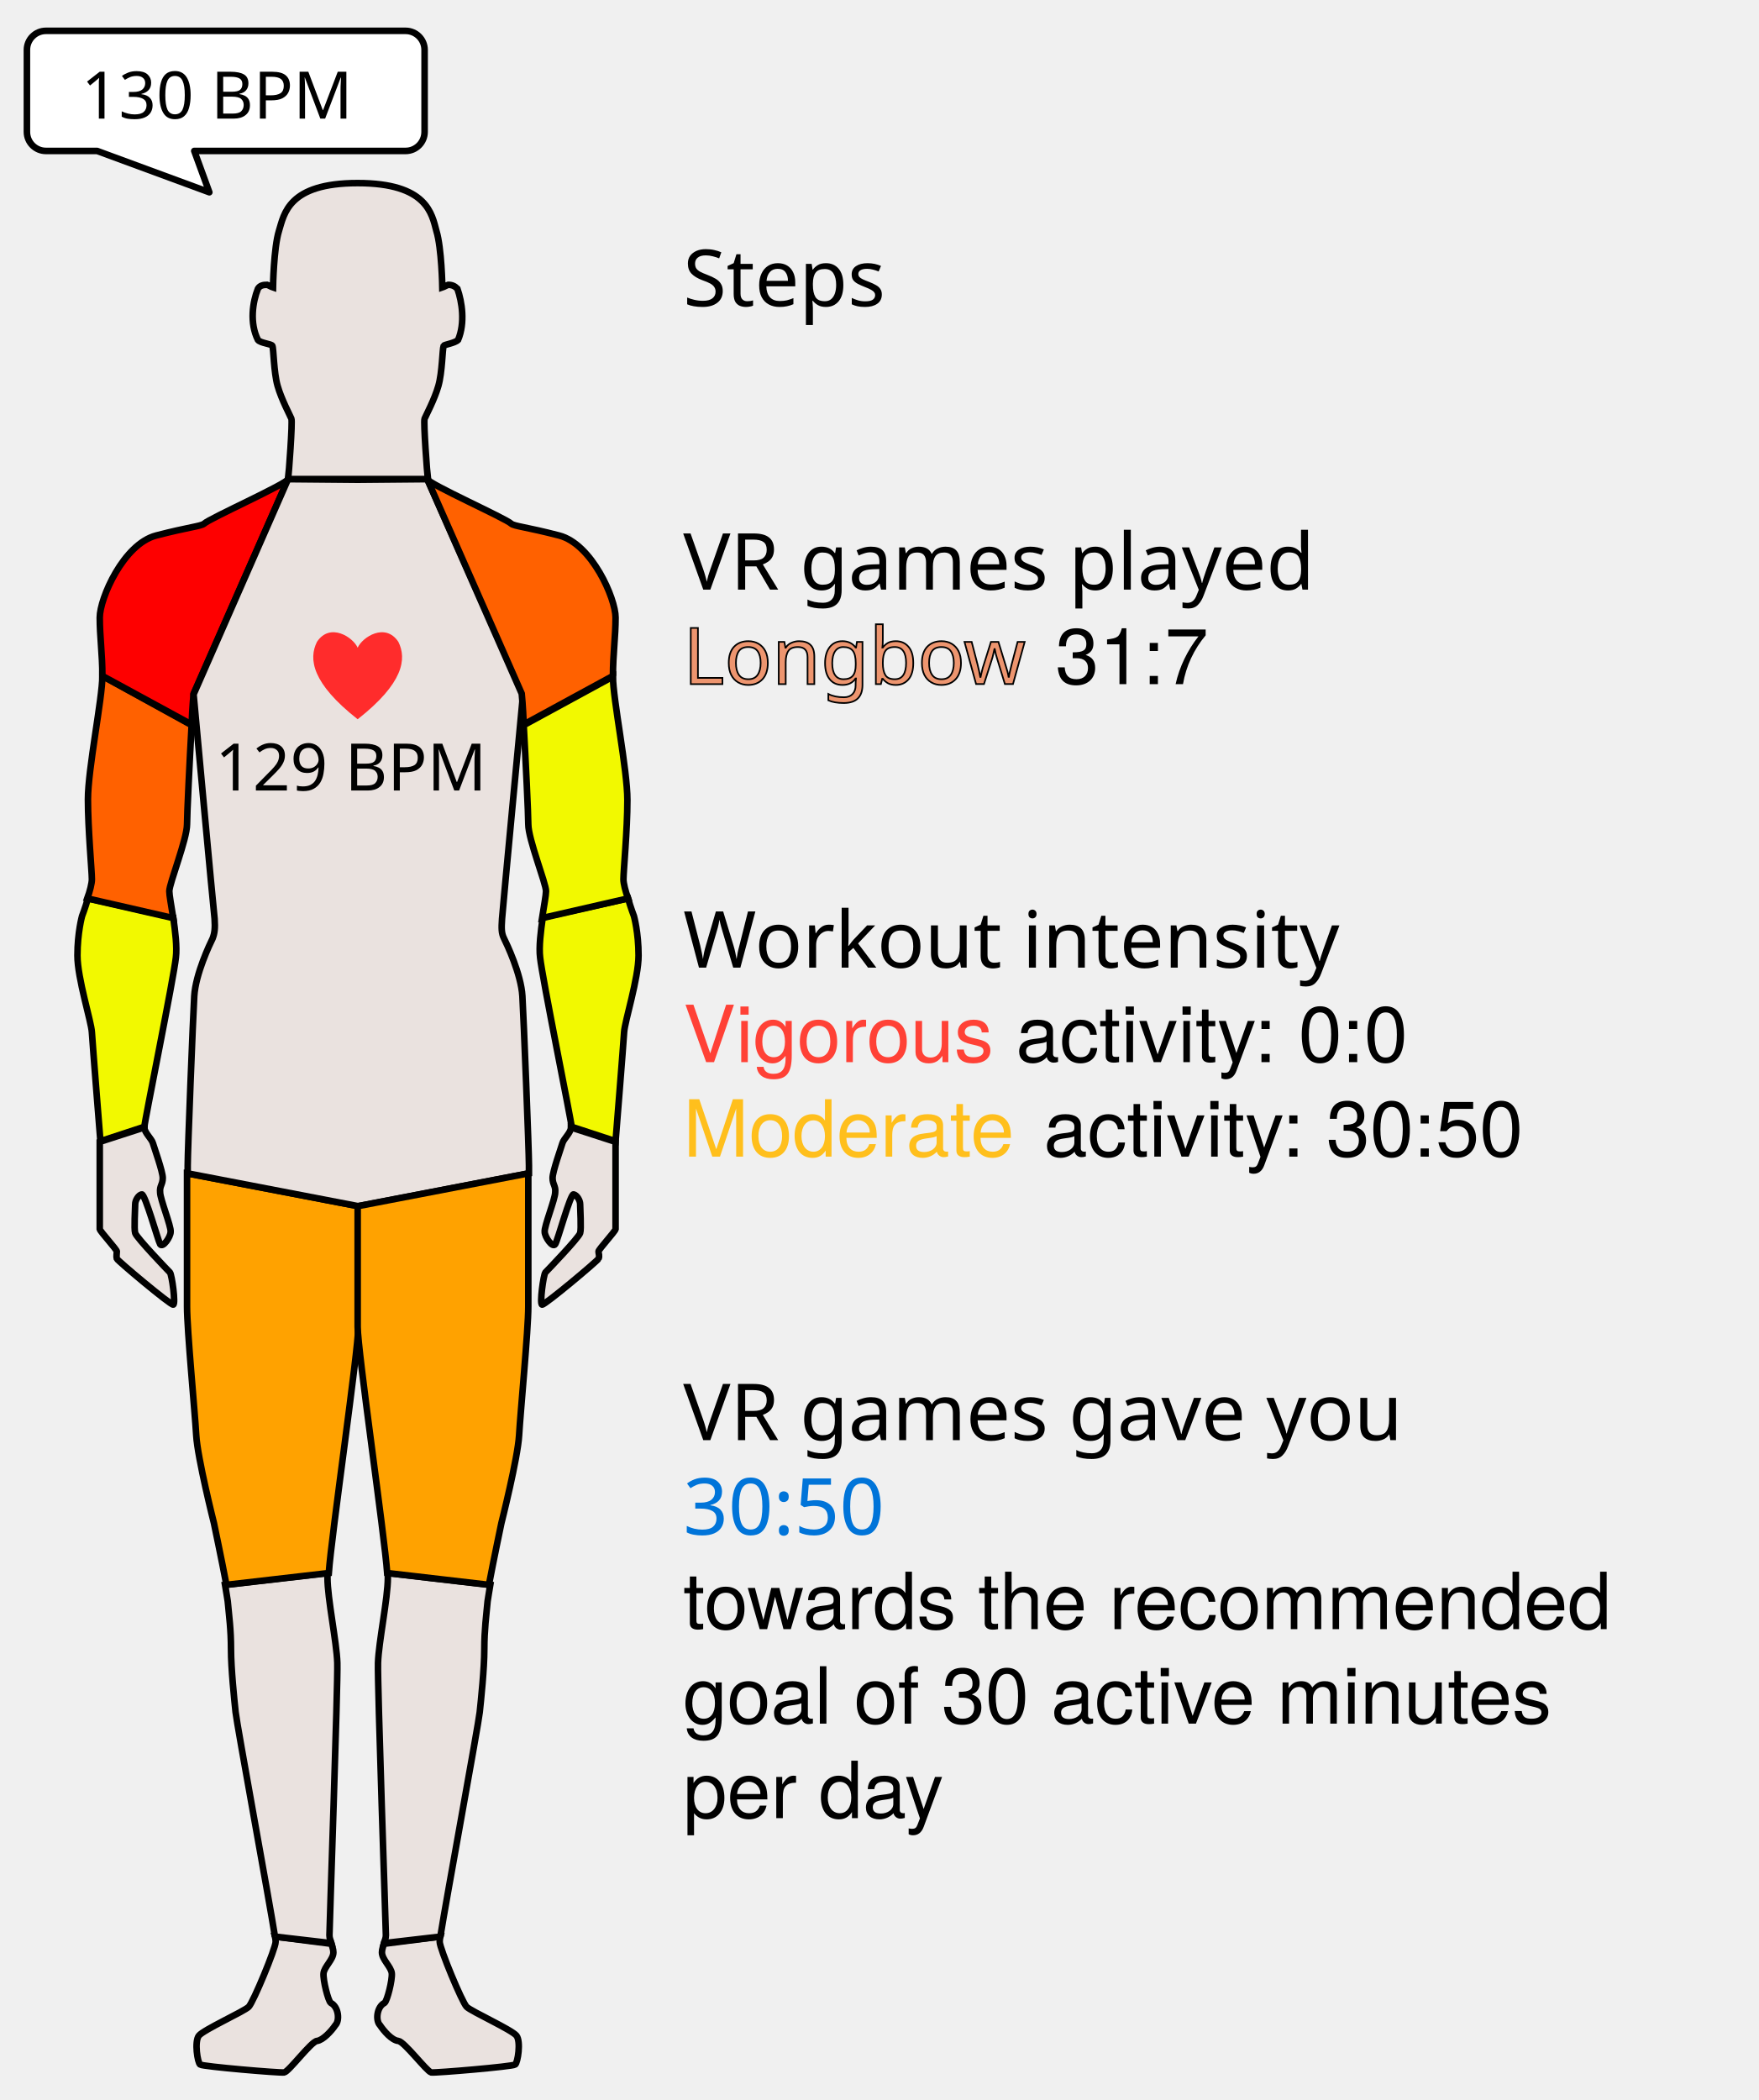
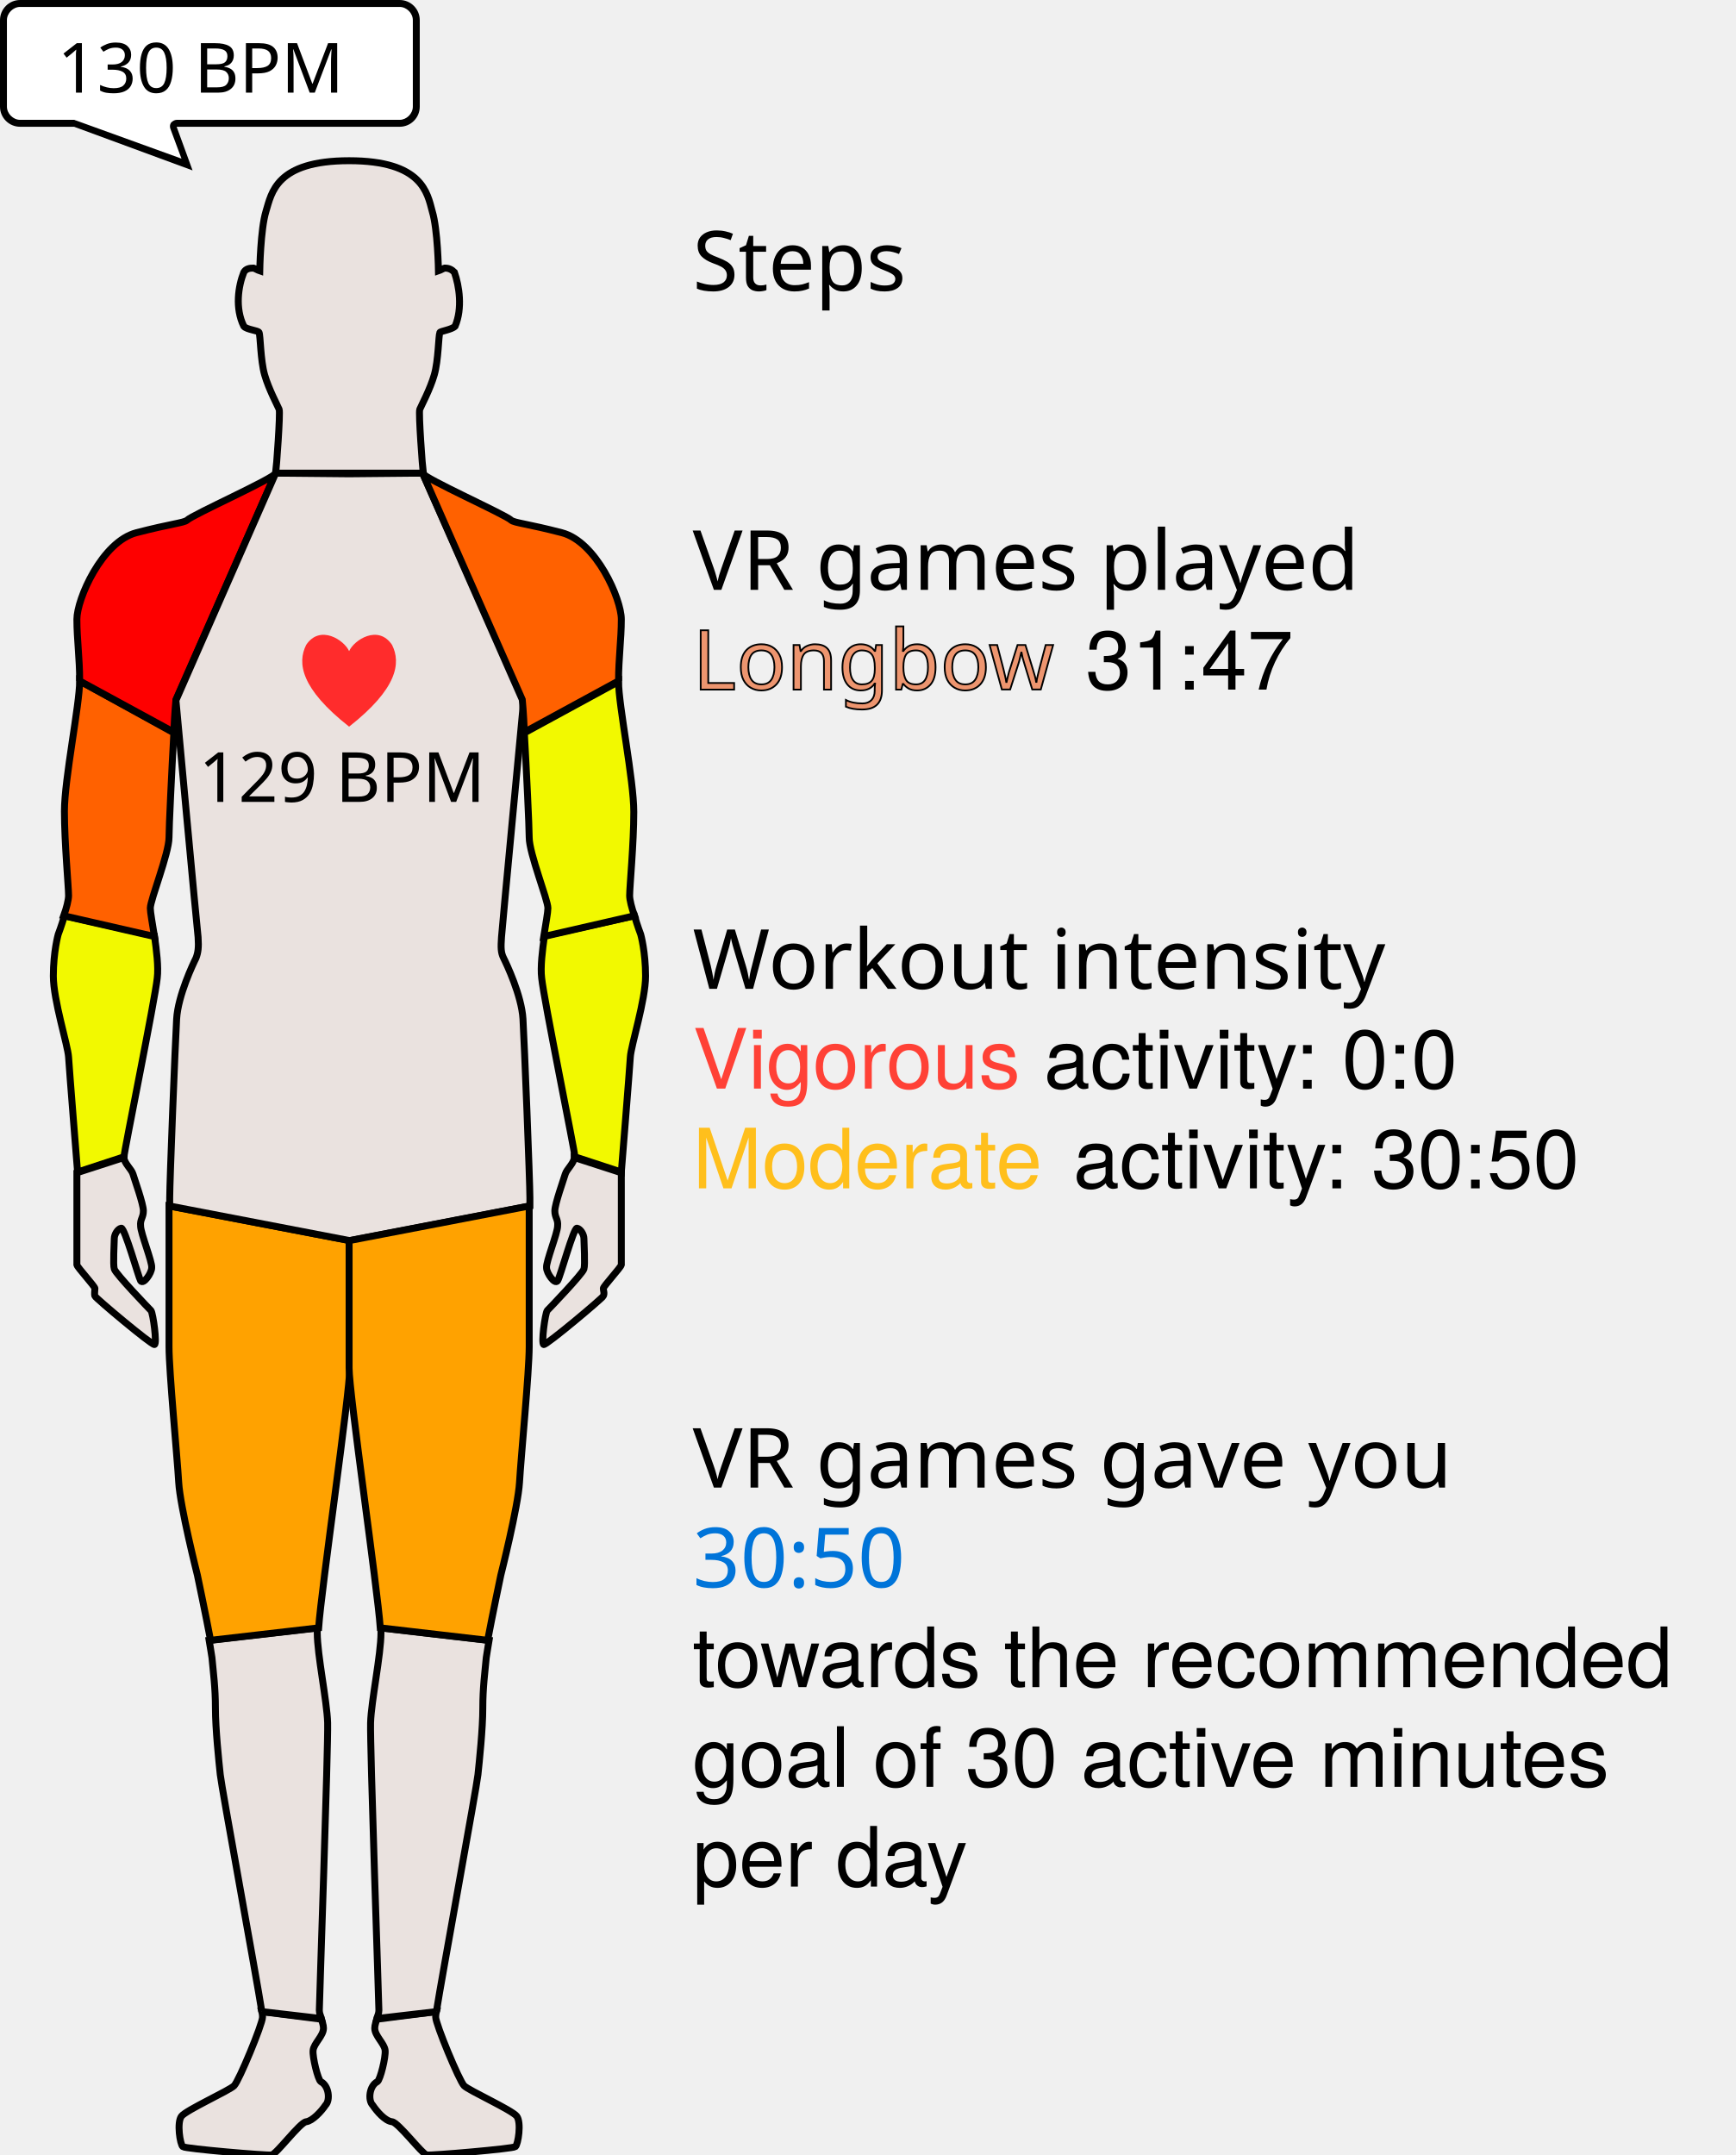
- <svg xmlns="http://www.w3.org/2000/svg" version="1.1" id="Layer_1" x="0px" y="0px" viewBox="0 0 268 320" style="enable-background:new 0 0 268 320;" xml:space="preserve">
+ <svg xmlns="http://www.w3.org/2000/svg" version="1.1" id="Layer_1" x="0px" y="0px" viewBox="0 0 250.5 311.1" style="enable-background:new 0 0 250.5 311.1;" xml:space="preserve">
  <style type="text/css">
	.st0{fill:#EAE2DF;stroke:#000000;stroke-miterlimit:10;}
	.st1{fill:#FFA200;stroke:#000000;stroke-miterlimit:10;}
	.st2{fill:#F2F900;stroke:#000000;stroke-miterlimit:10;}
	.st3{fill:#FF6100;stroke:#000000;stroke-miterlimit:10;}
	.st4{fill:#FE0000;stroke:#000000;stroke-miterlimit:10;}
	.st5{fill:#FF2C2C;}
- 	.st6{fill:#FFFFFF;stroke:#000000;stroke-linejoin:round;stroke-miterlimit:10;}
+ 	.st6{fill:#FFFFFF;}
	.st7{font-family:'HelveticaNeue-Bold';}
	.st8{font-size:10px;}
	.st9{font-size:12px;}
	.st10{fill:#ED956F;stroke:#000000;stroke-width:0.25;stroke-miterlimit:10;}
	.st11{font-family:'HelveticaNeue';}
	.st12{fill:#FF4136;}
	.st13{fill:#FFBF1C;}
	.st14{fill:#0074D9;}
</style>
  <g>
-     <path class="st0" d="M41.9,295.1c0.1,0.4,0.1,0.7,0.1,0.8c0,1-3.4,9.2-4.1,9.9c-0.7,0.7-6.9,3.5-7.6,4.4s-0.2,4.1,0.2,4.4   s12.1,1.3,12.8,1.2s4.1-4.7,5-4.8s2.2-1.5,2.8-2.4c0.7-0.7,0.5-2.8-0.7-3.4c-0.4-0.3-1.2-3.5-1.1-4.5c0.1-1,1.5-2.1,1.5-3.2   c0-0.5-0.2-0.9-0.3-1.3L41.9,295.1z" />
-     <path class="st0" d="M41.9,295.1l8.6,1c-0.1-0.4-0.3-0.7-0.3-1.2c0-1,1.3-38.3,1.2-41.5c-0.1-3.2-1.5-9.8-1.5-13c0-0.2,0-0.4,0-0.7   l-15.6,1.8l0,0c0.2,1.1,0.3,2,0.4,2.5c0.2,2.2,0.5,4.3,0.5,7.3s0.5,7.7,0.7,9.6C36.1,262.8,41.1,290,41.9,295.1" />
-     <path class="st1" d="M28.5,178.8c0,4.4,0,17.1,0,20.3c0,3.6,1.2,16.1,1.4,19.6c0.2,3.5,2.7,13.4,2.7,13.4s1.2,5.7,1.9,9.4l15.6-1.8   c0.4-5.7,4.5-33.9,4.5-37.5c0-3.8,0-18.4,0-18.4L28.5,178.8z" />
-     <path class="st2" d="M15.3,173.9c0,0-1.2-14.9-1.3-16.6c-0.1-1.7-2.2-8.2-2.2-11.7s0.7-6,0.7-6s0.5-1.3,0.9-2.7l13,2.9   c0.3,2.1,0.6,4.5,0.4,6.1c-0.3,3-4.8,25.1-4.8,25.8L15.3,173.9z" />
-     <path class="st0" d="M22,171.8c0,0.8,1.1,1.7,1.3,2.4s1.5,4.3,1.5,5.3s-0.5,1.2-0.4,2.2c0,1,1.7,5.2,1.6,6c0,0.8-1.2,2.5-1.6,1.9   c-0.3-0.5-2.3-7.7-2.8-7.6c-0.5,0.1-1,0.9-1,1.5s-0.2,3.8,0,4.4c0.2,0.7,5,5.7,5.3,6c0.3,0.4,0.9,4.8,0.5,4.9s-8.5-6.7-8.6-7   s0-0.8,0-1.1s-2.5-3-2.6-3.4c0-0.5,0-13.3,0-13.3L22,171.8z" />
-     <path class="st3" d="M26.4,139.9c-0.3-1.9-0.6-3.5-0.6-4.1c0-1.2,2.7-7.9,2.7-10.2c0-1.5,0.4-9.8,0.7-15.1L15.6,103   c0,3.4-2.2,14.2-2.2,18.8S14,132.7,14,134c0,0.6-0.3,1.8-0.7,2.9L26.4,139.9z" />
-     <path class="st4" d="M15.6,103l13.6,7.4c0.1-2.7,0.3-4.7,0.3-4.7L43.9,73c-0.1,0.7-12,6-12.8,6.8c-0.5,0.4-2.3,0.5-7.3,1.8   s-8.6,9.6-8.6,12.5S15.6,99.7,15.6,103" />
-     <path class="st0" d="M29.5,105.8c0,0,3,32.6,3.2,34.2c0.1,1.5,0,2.2-0.3,3c-0.4,0.8-2.6,5.4-2.8,8.8c-0.2,3.4-1,23.5-1,25.8   c0,0.3,0,0.7,0,1.2l26,5l26-5c0-0.5,0-1,0-1.2c0-2.3-0.8-22.4-1-25.8c-0.2-3.4-2.4-8-2.8-8.8s-0.4-1.5-0.3-3s3.2-34.2,3.2-34.2   L65.1,73l-10.6,0.1L43.9,73L29.5,105.8z" />
-     <path class="st0" d="M67.1,295.1c-0.1,0.4-0.1,0.7-0.1,0.8c0,1,3.4,9.2,4.1,9.9c0.7,0.7,6.9,3.5,7.6,4.4s0.2,4.1-0.2,4.4   s-12.1,1.3-12.8,1.2c-0.7-0.2-4.1-4.7-5-4.8c-1-0.1-2.2-1.5-2.8-2.4c-0.7-0.7-0.5-2.8,0.7-3.4c0.4-0.3,1.2-3.5,1.1-4.5   c-0.1-1-1.5-2.1-1.5-3.2c0-0.5,0.2-0.9,0.3-1.3L67.1,295.1z" />
-     <path class="st0" d="M67.1,295.1l-8.6,1c0.1-0.4,0.3-0.7,0.3-1.2c0-1-1.3-38.3-1.2-41.5c0.1-3.2,1.5-9.8,1.5-13c0-0.2,0-0.4,0-0.7   l15.6,1.8l0,0c-0.2,1.1-0.3,2-0.4,2.5c-0.2,2.2-0.5,4.3-0.5,7.3s-0.5,7.7-0.7,9.6S67.9,290,67.1,295.1" />
-     <path class="st1" d="M80.5,178.8c0,4.4,0,17.1,0,20.3c0,3.6-1.2,16.1-1.4,19.6c-0.2,3.5-2.7,13.4-2.7,13.4s-1.2,5.7-1.9,9.4   L59,239.7c-0.4-5.7-4.5-33.9-4.5-37.5c0-3.8,0-18.4,0-18.4L80.5,178.8z" />
-     <path class="st2" d="M93.8,173.9c0,0,1.2-14.9,1.3-16.6c0.1-1.7,2.2-8.2,2.2-11.7s-0.7-6-0.7-6s-0.5-1.3-0.9-2.7l-13,2.9   c-0.3,2.1-0.6,4.5-0.4,6.1c0.3,3,4.8,25.1,4.8,25.8L93.8,173.9z" />
-     <path class="st0" d="M87,171.8c0,0.8-1.1,1.7-1.3,2.4s-1.5,4.3-1.5,5.3s0.5,1.2,0.4,2.2c0,1-1.7,5.2-1.6,6c0,0.8,1.2,2.5,1.6,1.9   s2.3-7.7,2.8-7.6c0.5,0.1,1,0.9,1,1.5s0.2,3.8,0,4.4c-0.2,0.7-5,5.7-5.3,6c-0.3,0.4-0.9,4.8-0.5,4.9s8.5-6.7,8.6-7   c0.2-0.4,0-0.8,0-1.1s2.5-3,2.6-3.4c0-0.5,0-13.3,0-13.3L87,171.8z" />
-     <path class="st2" d="M82.6,139.9c0.3-1.9,0.6-3.5,0.6-4.1c0-1.2-2.7-7.9-2.7-10.2c0-1.5-0.4-9.8-0.7-15.1l13.6-7.4   c0,3.4,2.2,14.2,2.2,18.8S95,132.7,95,134c0,0.6,0.3,1.8,0.7,2.9L82.6,139.9z" />
-     <path class="st3" d="M93.4,103l-13.6,7.4c-0.1-2.7-0.3-4.7-0.3-4.7L65.1,73c0.1,0.7,12,6,12.8,6.8c0.5,0.4,2.3,0.5,7.3,1.8   s8.6,9.6,8.6,12.5S93.4,99.7,93.4,103" />
-     <path class="st0" d="M43.9,73c0.1-0.7,0.7-8.7,0.5-9.2c-0.2-0.5-1.5-2.9-2.1-5s-0.6-5.7-0.8-6.1c-0.1-0.3-1.8-0.4-2.2-0.9   c-1.3-2.6-0.8-5.8,0-7.8c0.3-0.5,0.8-0.6,1.4-0.6c0.3,0.1,0.6,0.3,0.9,0.4c0,0,0.1-6,0.9-8.6c0.8-2.6,1.4-7.3,12-7.3   s11.3,4.7,12,7.3c0.8,2.6,0.9,8.6,0.9,8.6c0.3-0.1,0.6-0.3,0.9-0.4c0.6,0,1,0.2,1.4,0.6c0.7,2,1.2,5.2,0.1,7.8   c-0.5,0.5-2.1,0.7-2.2,0.9c-0.2,0.5-0.2,4-0.8,6.1c-0.6,2.1-1.9,4.5-2.1,5c-0.2,0.5,0.4,8.5,0.5,9.2H43.9z" />
-     <path class="st5" d="M54.5,98.7c-0.7-1.6-4.2-3.9-6.2-0.9c-1.3,2.6-0.8,6.3,6.2,11.8c7-5.5,7.5-9.2,6.2-11.8   C58.7,94.8,55.2,97.1,54.5,98.7z" />
-     <path class="st6" d="M61.8,23H29.6l2.3,6.3L14.8,23H7c-1.6,0-2.9-1.3-2.9-2.9V7.6C4.1,6,5.4,4.7,7,4.7h54.8c1.6,0,2.9,1.3,2.9,2.9   v12.5C64.7,21.7,63.4,23,61.8,23z" />
+     <path class="st0" d="M37.8,290.4c0.1,0.4,0.1,0.7,0.1,0.8c0,1-3.4,9.2-4.1,9.9c-0.7,0.7-6.9,3.5-7.6,4.4s-0.2,4.1,0.2,4.4   s12.1,1.3,12.8,1.2s4.1-4.7,5-4.8s2.2-1.5,2.8-2.4c0.7-0.7,0.5-2.8-0.7-3.4c-0.4-0.3-1.2-3.5-1.1-4.5c0.1-1,1.5-2.1,1.5-3.2   c0-0.5-0.2-0.9-0.3-1.3L37.8,290.4z" />
+     <path class="st0" d="M37.8,290.4l8.6,1c-0.1-0.4-0.3-0.7-0.3-1.2c0-1,1.3-38.3,1.2-41.5s-1.5-9.8-1.5-13c0-0.2,0-0.4,0-0.7   l-15.6,1.8l0,0c0.2,1.1,0.3,2,0.4,2.5c0.2,2.2,0.5,4.3,0.5,7.3s0.5,7.7,0.7,9.6C32,258.1,37,285.3,37.8,290.4" />
+     <path class="st1" d="M24.4,174.1c0,4.4,0,17.1,0,20.3c0,3.6,1.2,16.1,1.4,19.6c0.2,3.5,2.7,13.4,2.7,13.4s1.2,5.7,1.9,9.4L46,235   c0.4-5.7,4.5-33.9,4.5-37.5c0-3.8,0-18.4,0-18.4L24.4,174.1z" />
+     <path class="st2" d="M11.2,169.2c0,0-1.2-14.9-1.3-16.6c-0.1-1.7-2.2-8.2-2.2-11.7s0.7-6,0.7-6s0.5-1.3,0.9-2.7l13,2.9   c0.3,2.1,0.6,4.5,0.4,6.1c-0.3,3-4.8,25.1-4.8,25.8L11.2,169.2z" />
+     <path class="st0" d="M17.9,167.1c0,0.8,1.1,1.7,1.3,2.4s1.5,4.3,1.5,5.3s-0.5,1.2-0.4,2.2c0,1,1.7,5.2,1.6,6c0,0.8-1.2,2.5-1.6,1.9   c-0.3-0.5-2.3-7.7-2.8-7.6c-0.5,0.1-1,0.9-1,1.5s-0.2,3.8,0,4.4c0.2,0.7,5,5.7,5.3,6c0.3,0.4,0.9,4.8,0.5,4.9s-8.5-6.7-8.6-7   s0-0.8,0-1.1s-2.5-3-2.6-3.4c0-0.5,0-13.3,0-13.3L17.9,167.1z" />
+     <path class="st3" d="M22.3,135.2c-0.3-1.9-0.6-3.5-0.6-4.1c0-1.2,2.7-7.9,2.7-10.2c0-1.5,0.4-9.8,0.7-15.1l-13.6-7.5   c0,3.4-2.2,14.2-2.2,18.8s0.6,10.9,0.6,12.2c0,0.6-0.3,1.8-0.7,2.9L22.3,135.2z" />
+     <path class="st4" d="M11.5,98.3l13.6,7.4c0.1-2.7,0.3-4.7,0.3-4.7l14.4-32.7c-0.1,0.7-12,6-12.8,6.8c-0.5,0.4-2.3,0.5-7.3,1.8   s-8.6,9.6-8.6,12.5S11.5,95,11.5,98.3" />
+     <path class="st0" d="M25.4,101.1c0,0,3,32.6,3.2,34.2c0.1,1.5,0,2.2-0.3,3c-0.4,0.8-2.6,5.4-2.8,8.8c-0.2,3.4-1,23.5-1,25.8   c0,0.3,0,0.7,0,1.2l26,5l26-5c0-0.5,0-1,0-1.2c0-2.3-0.8-22.4-1-25.8c-0.2-3.4-2.4-8-2.8-8.8s-0.4-1.5-0.3-3s3.2-34.2,3.2-34.2   L61,68.3l-10.6,0.1l-10.6-0.1L25.4,101.1z" />
+     <path class="st0" d="M63,290.4c-0.1,0.4-0.1,0.7-0.1,0.8c0,1,3.4,9.2,4.1,9.9c0.7,0.7,6.9,3.5,7.6,4.4s0.2,4.1-0.2,4.4   s-12.1,1.3-12.8,1.2c-0.7-0.2-4.1-4.7-5-4.8c-1-0.1-2.2-1.5-2.8-2.4c-0.7-0.7-0.5-2.8,0.7-3.4c0.4-0.3,1.2-3.5,1.1-4.5   c-0.1-1-1.5-2.1-1.5-3.2c0-0.5,0.2-0.9,0.3-1.3L63,290.4z" />
+     <path class="st0" d="M63,290.4l-8.6,1c0.1-0.4,0.3-0.7,0.3-1.2c0-1-1.3-38.3-1.2-41.5s1.5-9.8,1.5-13c0-0.2,0-0.4,0-0.7l15.6,1.8   l0,0c-0.2,1.1-0.3,2-0.4,2.5c-0.2,2.2-0.5,4.3-0.5,7.3s-0.5,7.7-0.7,9.6C68.8,258.1,63.8,285.3,63,290.4" />
+     <path class="st1" d="M76.4,174.1c0,4.4,0,17.1,0,20.3c0,3.6-1.2,16.1-1.4,19.6c-0.2,3.5-2.7,13.4-2.7,13.4s-1.2,5.7-1.9,9.4   L54.9,235c-0.4-5.7-4.5-33.9-4.5-37.5c0-3.8,0-18.4,0-18.4L76.4,174.1z" />
+     <path class="st2" d="M89.7,169.2c0,0,1.2-14.9,1.3-16.6c0.1-1.7,2.2-8.2,2.2-11.7s-0.7-6-0.7-6s-0.5-1.3-0.9-2.7l-13,2.9   c-0.3,2.1-0.6,4.5-0.4,6.1c0.3,3,4.8,25.1,4.8,25.8L89.7,169.2z" />
+     <path class="st0" d="M82.9,167.1c0,0.8-1.1,1.7-1.3,2.4s-1.5,4.3-1.5,5.3s0.5,1.2,0.4,2.2c0,1-1.7,5.2-1.6,6c0,0.8,1.2,2.5,1.6,1.9   s2.3-7.7,2.8-7.6c0.5,0.1,1,0.9,1,1.5s0.2,3.8,0,4.4c-0.2,0.7-5,5.7-5.3,6c-0.3,0.4-0.9,4.8-0.5,4.9s8.5-6.7,8.6-7   c0.2-0.4,0-0.8,0-1.1s2.5-3,2.6-3.4c0-0.5,0-13.3,0-13.3L82.9,167.1z" />
+     <path class="st2" d="M78.5,135.2c0.3-1.9,0.6-3.5,0.6-4.1c0-1.2-2.7-7.9-2.7-10.2c0-1.5-0.4-9.8-0.7-15.1l13.6-7.4   c0,3.4,2.2,14.2,2.2,18.8s-0.6,10.8-0.6,12.1c0,0.6,0.3,1.8,0.7,2.9L78.5,135.2z" />
+     <path class="st3" d="M89.3,98.3l-13.6,7.4c-0.1-2.7-0.3-4.7-0.3-4.7L61,68.3c0.1,0.7,12,6,12.8,6.8c0.5,0.4,2.3,0.5,7.3,1.8   s8.6,9.6,8.6,12.5S89.3,95,89.3,98.3" />
+     <path class="st0" d="M39.8,68.3c0.1-0.7,0.7-8.7,0.5-9.2s-1.5-2.9-2.1-5s-0.6-5.7-0.8-6.1c-0.1-0.3-1.8-0.4-2.2-0.9   c-1.3-2.6-0.8-5.8,0-7.8c0.3-0.5,0.8-0.6,1.4-0.6c0.3,0.1,0.6,0.3,0.9,0.4c0,0,0.1-6,0.9-8.6c0.8-2.6,1.4-7.3,12-7.3   s11.3,4.7,12,7.3c0.8,2.6,0.9,8.6,0.9,8.6c0.3-0.1,0.6-0.3,0.9-0.4c0.6,0,1,0.2,1.4,0.6c0.7,2,1.2,5.2,0.1,7.8   c-0.5,0.5-2.1,0.7-2.2,0.9c-0.2,0.5-0.2,4-0.8,6.1s-1.9,4.5-2.1,5c-0.2,0.5,0.4,8.5,0.5,9.2H39.8z" />
+     <path class="st5" d="M50.4,94c-0.7-1.6-4.2-3.9-6.2-0.9c-1.3,2.6-0.8,6.3,6.2,11.8c7-5.5,7.5-9.2,6.2-11.8   C54.6,90.1,51.1,92.4,50.4,94z" />
+     <g>
+       <path class="st6" d="M10.9,17.8c-0.1,0-0.1,0-0.2,0H2.9c-1.3,0-2.4-1.1-2.4-2.4V2.9c0-1.3,1.1-2.4,2.4-2.4h54.8    c1.3,0,2.4,1.1,2.4,2.4v12.5c0,1.3-1.1,2.4-2.4,2.4H25.5c-0.2,0-0.3,0.1-0.4,0.2S25,18.3,25,18.5l1.9,5.3L10.9,17.8z" />
+       <path d="M57.7,1c1,0,1.9,0.9,1.9,1.9v12.5c0,1-0.9,1.9-1.9,1.9H25.5c-0.3,0-0.6,0.2-0.8,0.4c-0.2,0.3-0.2,0.6-0.1,0.9l1.6,4.3    L11,17.4c-0.1,0-0.2-0.1-0.3-0.1H2.9c-1,0-1.9-0.9-1.9-1.9V2.9C1,1.9,1.9,1,2.9,1H57.7 M57.7,0H2.9C1.3,0,0,1.3,0,2.9v12.5    c0,1.6,1.3,2.9,2.9,2.9h7.8l17.1,6.3l-2.3-6.3h32.2c1.6,0,2.9-1.3,2.9-2.9V2.9C60.6,1.3,59.3,0,57.7,0L57.7,0z" />
+     </g>
  </g>
-   <text transform="matrix(1 0 0 1 32.79 120.4606)" class="st7 st8">129 BPM</text>
-   <text transform="matrix(1 0 0 1 12.3763 18.0736)" class="st7 st8">130 BPM</text>
-   <text transform="matrix(1 0 0 1 104.1 46.65)" class="st7 st9">Steps</text>
-   <text transform="matrix(1 0 0 1 104.1 89.85)" class="st7 st9">VR games played</text>
-   <text transform="matrix(1 0 0 1 104.1 104.25)" class="st10 st7 st9">Longbow </text>
-   <text transform="matrix(1 0 0 1 160.8 104.25)" class="st11 st9">31:7</text>
-   <text transform="matrix(1 0 0 1 104.1 147.45)" class="st7 st9">Workout intensity</text>
-   <text transform="matrix(1 0 0 1 104.1 161.85)" class="st12 st11 st9">Vigorous </text>
-   <text transform="matrix(1 0 0 1 154.8 161.85)" class="st11 st9">activity: 0:0</text>
-   <text transform="matrix(1 0 0 1 104.1 176.25)" class="st13 st11 st9">Moderate</text>
-   <text transform="matrix(1 0 0 1 155.7 176.25)" class="st11 st9"> activity: 30:50</text>
-   <text transform="matrix(1 0 0 1 104.1 219.45)" class="st7 st9">VR games gave you</text>
-   <text transform="matrix(1 0 0 1 104.1 233.85)" class="st14 st7 st9">30:50</text>
-   <text transform="matrix(1 0 0 1 104.1 248.25)" class="st11 st9">towards the recommended</text>
-   <text transform="matrix(1 0 0 1 104.1 262.65)" class="st11 st9">goal of 30 active minutes</text>
-   <text transform="matrix(1 0 0 1 104.1 277.05)" class="st11 st9">per day</text>
+   <text transform="matrix(1 0 0 1 28.69 115.7606)" class="st7 st8">129 BPM</text>
+   <text transform="matrix(1 0 0 1 8.2763 13.3736)" class="st7 st8">130 BPM</text>
+   <text transform="matrix(1 0 0 1 100 41.95)" class="st7 st9">Steps</text>
+   <text transform="matrix(1 0 0 1 100 85.15)" class="st7 st9">VR games played</text>
+   <text transform="matrix(1 0 0 1 100 99.55)" class="st10 st7 st9">Longbow </text>
+   <text transform="matrix(1 0 0 1 156.7 99.55)" class="st11 st9">31:47</text>
+   <text transform="matrix(1 0 0 1 100 142.75)" class="st7 st9">Workout intensity</text>
+   <text transform="matrix(1 0 0 1 100 157.15)" class="st12 st11 st9">Vigorous </text>
+   <text transform="matrix(1 0 0 1 150.7 157.15)" class="st11 st9">activity: 0:0</text>
+   <text transform="matrix(1 0 0 1 100 171.55)" class="st13 st11 st9">Moderate</text>
+   <text transform="matrix(1 0 0 1 151.6 171.55)" class="st11 st9"> activity: 30:50</text>
+   <text transform="matrix(1 0 0 1 100 214.75)" class="st7 st9">VR games gave you</text>
+   <text transform="matrix(1 0 0 1 100 229.15)" class="st14 st7 st9">30:50</text>
+   <text transform="matrix(1 0 0 1 100 243.55)" class="st11 st9">towards the recommended</text>
+   <text transform="matrix(1 0 0 1 100 257.95)" class="st11 st9">goal of 30 active minutes</text>
+   <text transform="matrix(1 0 0 1 100 272.35)" class="st11 st9">per day</text>
</svg>
